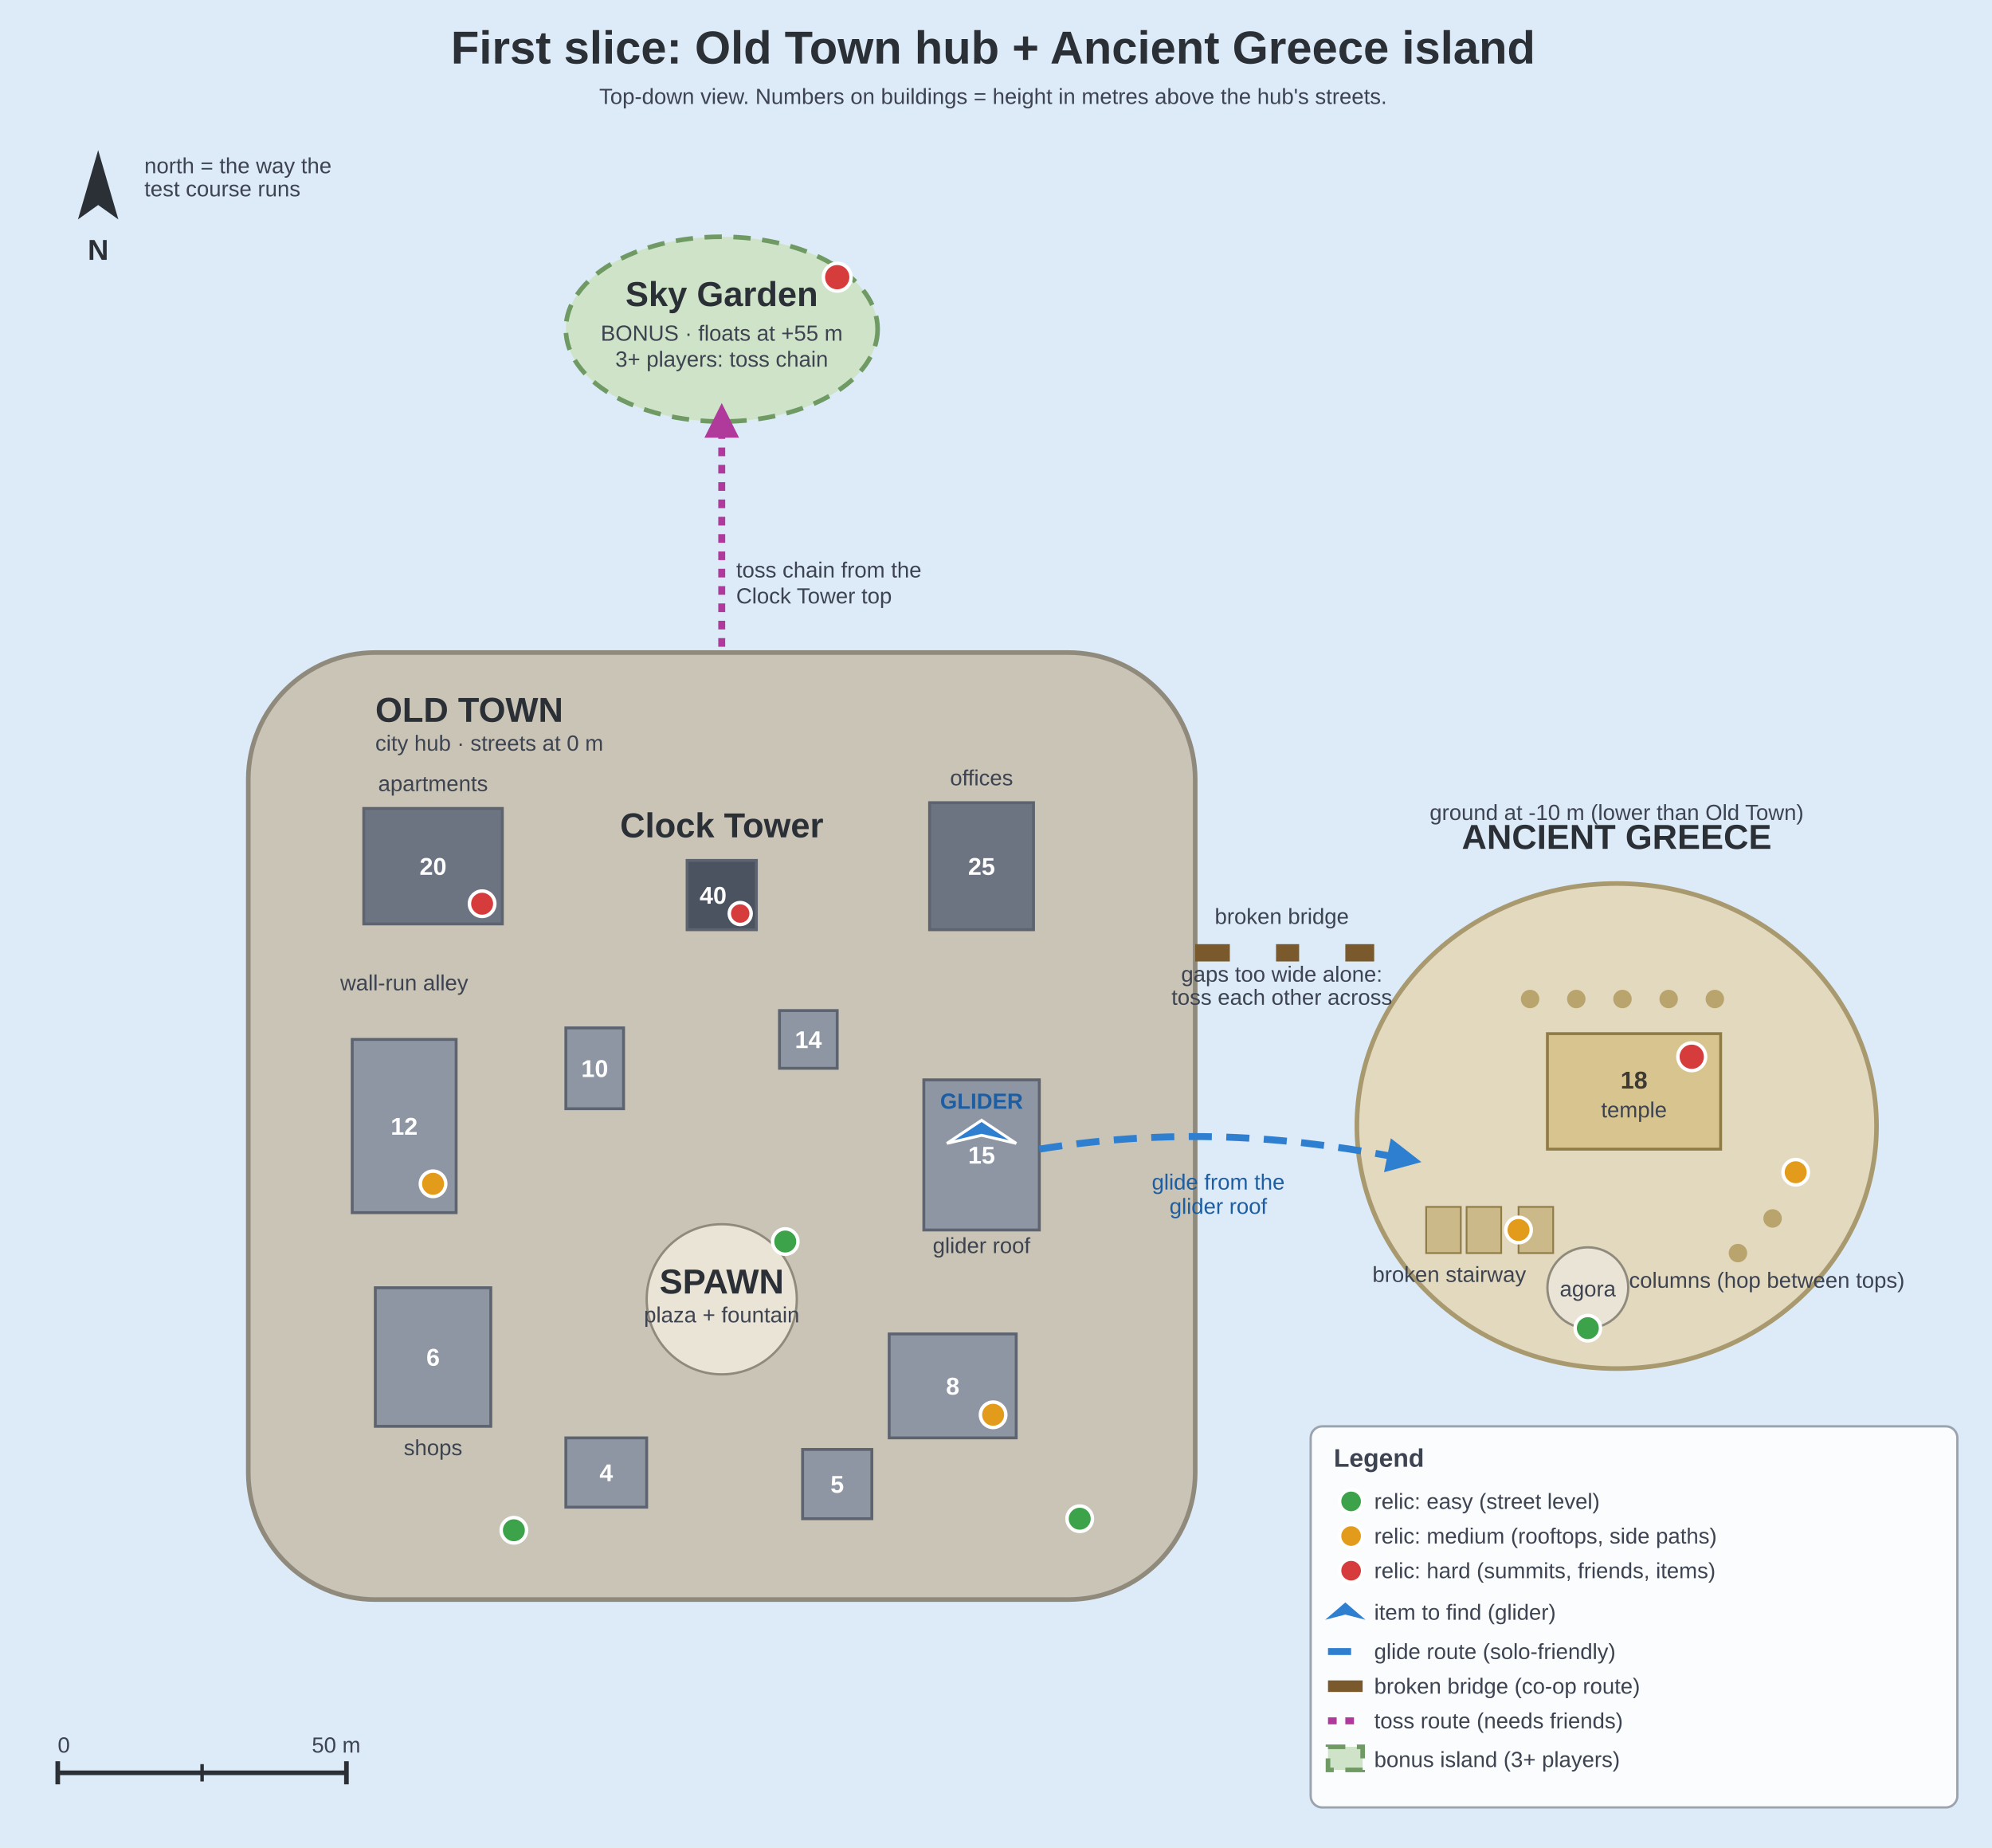
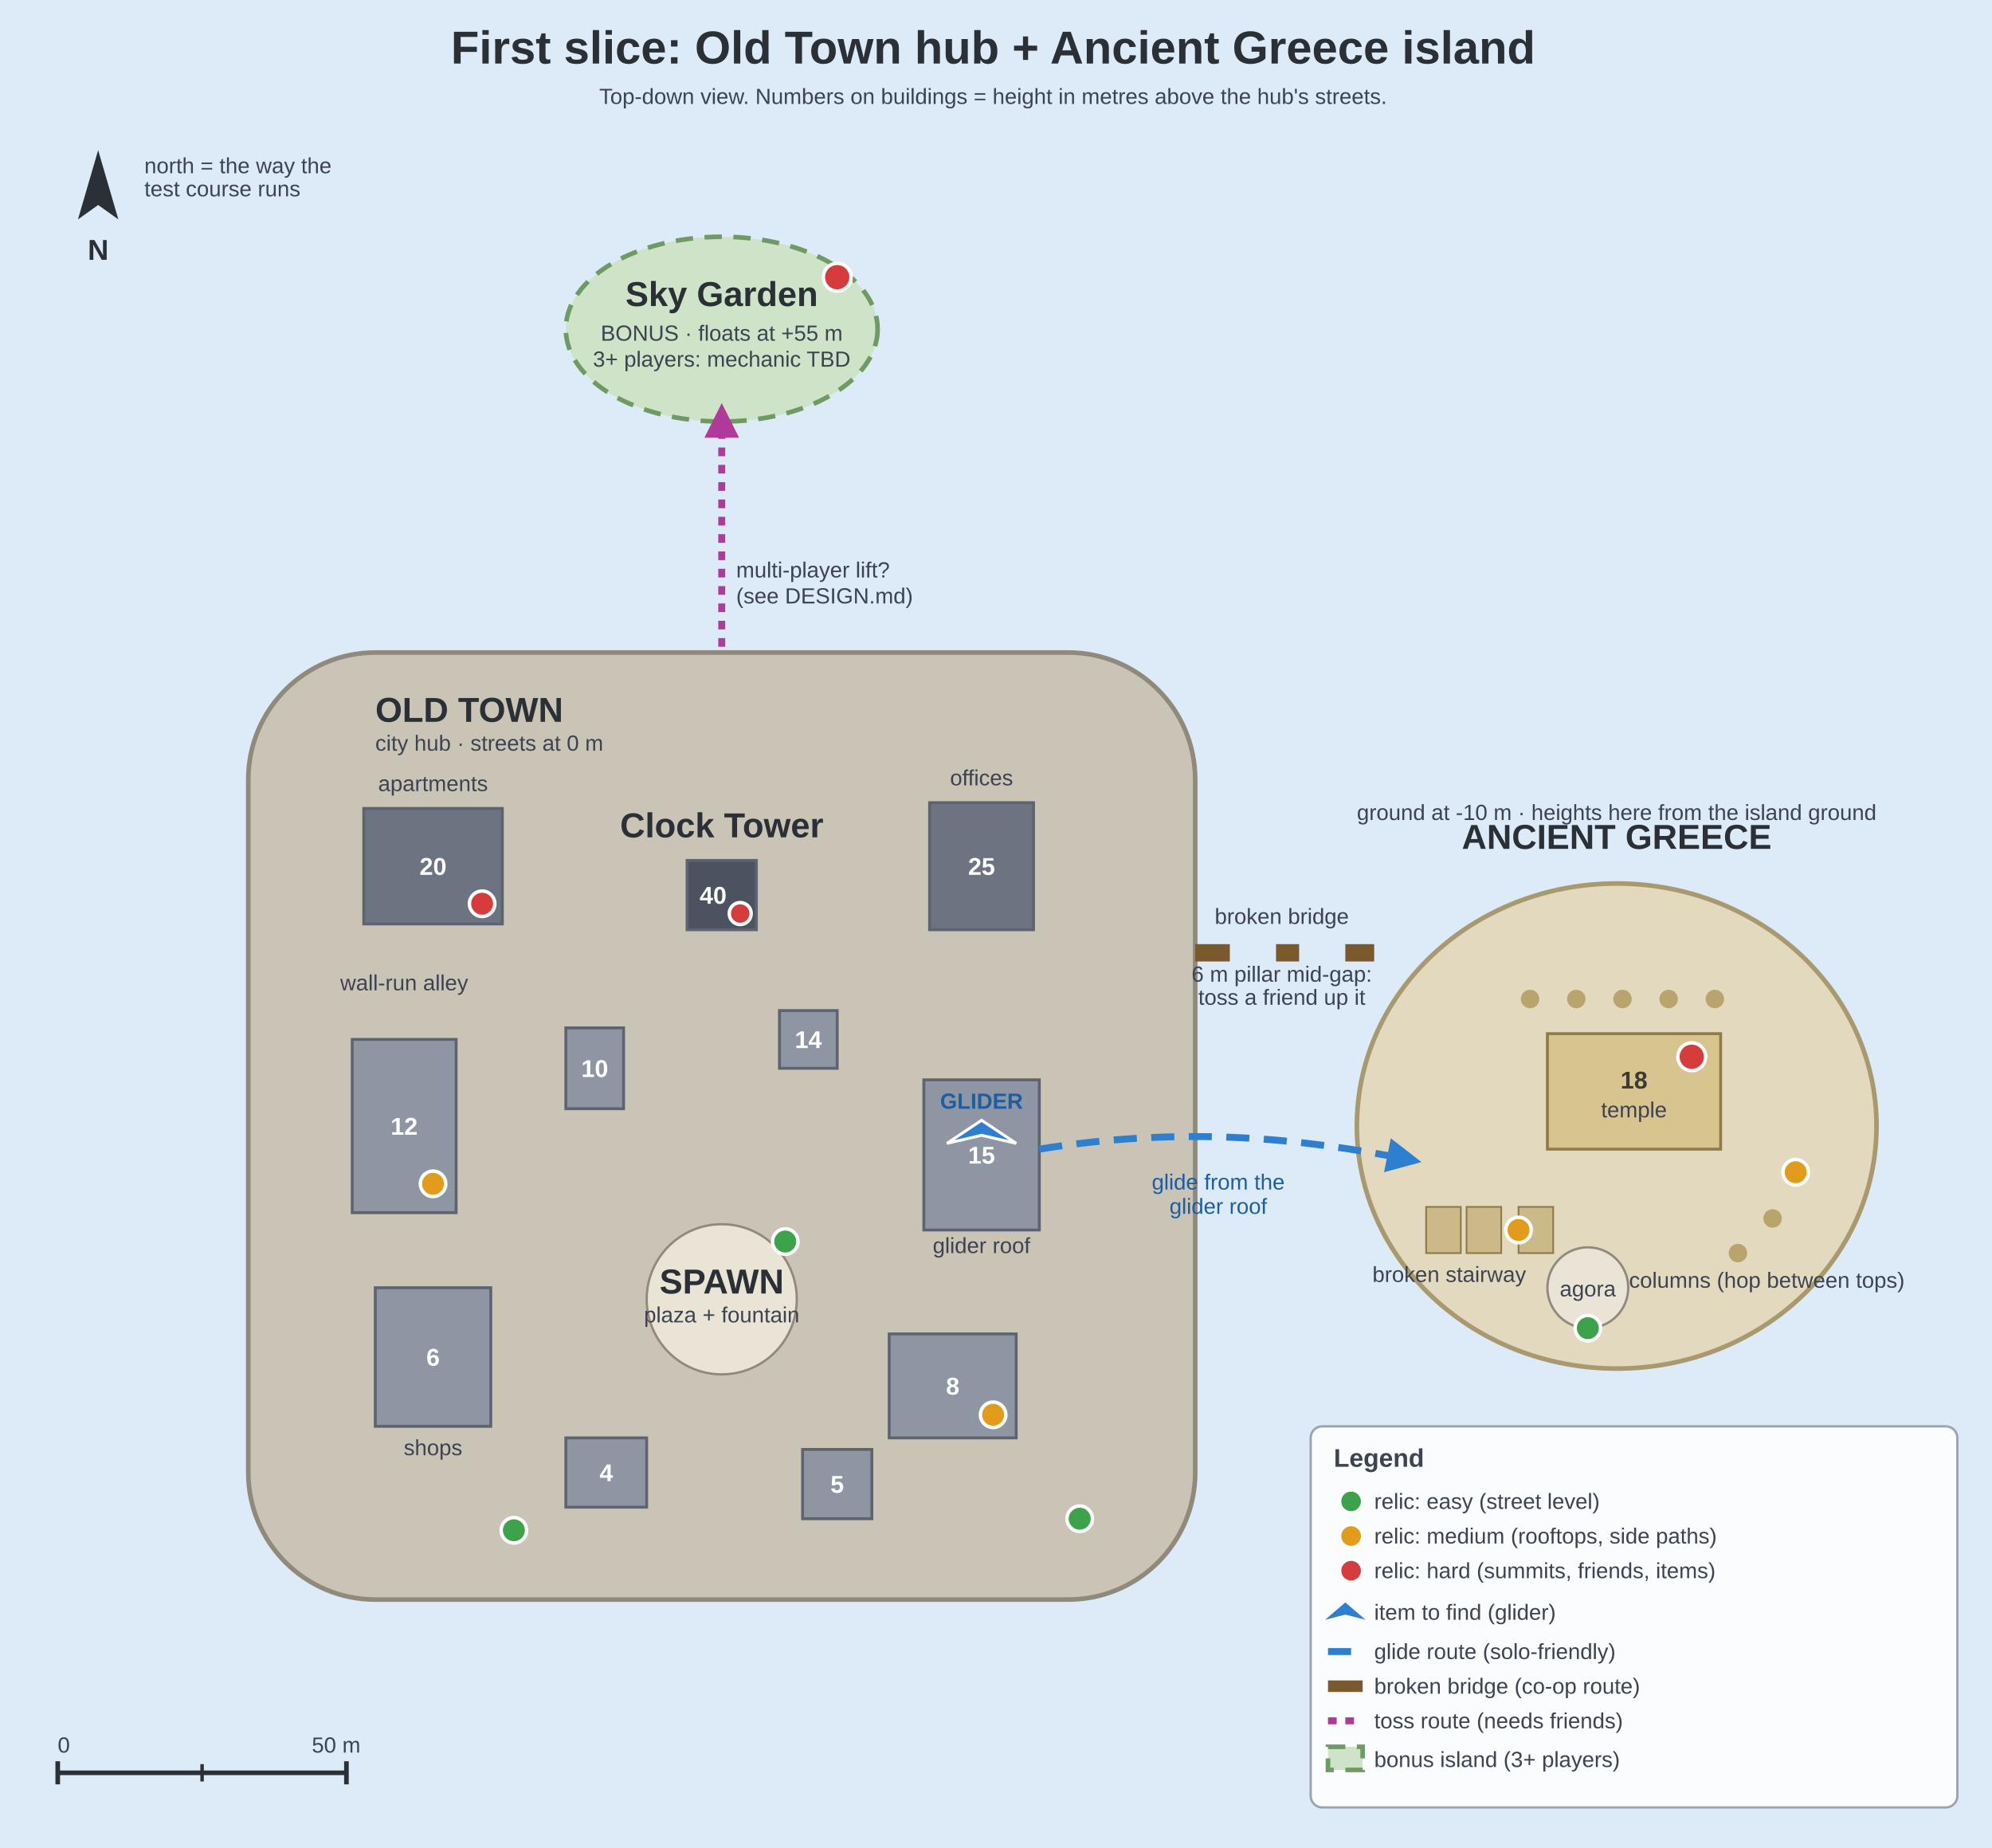
<svg xmlns="http://www.w3.org/2000/svg" viewBox="-125 -195 345 320" width="100%" font-family="Segoe UI, Arial, sans-serif">
  <style>
    .sky { fill: #dcebf7; }
    .island { fill: #c9c4b6; stroke: #8f8a7c; stroke-width: 0.8; }
    .greek { fill: #e3d9bf; stroke: #a8996f; stroke-width: 0.8; }
    .bonus { fill: #cfe3c8; stroke: #6f9a63; stroke-width: 0.8; stroke-dasharray: 3 2; }
    .bldg { fill: #8e96a3; stroke: #5d6470; stroke-width: 0.5; }
    .tall { fill: #6c7482; }
    .temple { fill: #d8c48f; stroke: #8f7b45; stroke-width: 0.5; }
    .plaza { fill: #e9e4d6; stroke: #8f8a7c; stroke-width: 0.4; }
    .h { font-size: 4.2px; fill: #fff; font-weight: 600; text-anchor: middle; }
    .hd { font-size: 4.2px; fill: #3d3a33; font-weight: 600; text-anchor: middle; }
    .name { font-size: 6px; fill: #2b2f36; font-weight: 700; text-anchor: middle; }
    .note { font-size: 3.8px; fill: #3d4350; text-anchor: middle; }
    .noteL { font-size: 3.8px; fill: #3d4350; }
    .route { fill: none; stroke-width: 1.2; }
    .glide { stroke: #2f7fd1; stroke-dasharray: 4 2.5; }
    .bridge { stroke: #7a5a2c; stroke-width: 3; }
    .toss { stroke: #b0399c; stroke-dasharray: 1.5 1.5; }
    .easy { fill: #3ca34a; stroke: #fff; stroke-width: 0.6; }
    .med { fill: #e39b1c; stroke: #fff; stroke-width: 0.6; }
    .hard { fill: #d63c3c; stroke: #fff; stroke-width: 0.6; }
    .legend { fill: #ffffff; fill-opacity: 0.85; stroke: #9aa3ae; stroke-width: 0.4; }
  </style>
  <defs>
    <marker id="arrowBlue" viewBox="0 0 10 10" refX="8" refY="5" markerWidth="5" markerHeight="5" orient="auto-start-reverse">
      <path d="M0,0 L10,5 L0,10 z" fill="#2f7fd1" />
    </marker>
    <marker id="arrowPink" viewBox="0 0 10 10" refX="8" refY="5" markerWidth="5" markerHeight="5" orient="auto-start-reverse">
      <path d="M0,0 L10,5 L0,10 z" fill="#b0399c" />
    </marker>
  </defs>
  <rect class="sky" x="-125" y="-195" width="345" height="320" />
  <text class="name" x="47" y="-184" style="font-size:8px">First slice: Old Town hub + Ancient Greece island</text>
  <text class="note" x="47" y="-177">Top-down view. Numbers on buildings = height in metres above the hub's streets.</text>
  <ellipse class="bonus" cx="0" cy="-138" rx="27" ry="16" />
  <text class="name" x="0" y="-142">Sky Garden</text>
  <text class="note" x="0" y="-136">BONUS · floats at +55 m</text>
-   <text class="note" x="0" y="-131.5">3+ players: toss chain</text>
+   <text class="note" x="0" y="-131.5">3+ players: mechanic TBD</text>
  <circle class="hard" cx="20" cy="-147" r="2.4" />
  <path class="route toss" d="M 0,-50 L 0,-124" marker-end="url(#arrowPink)" />
-   <text class="noteL" x="2.5" y="-95">toss chain from the</text>
-   <text class="noteL" x="2.5" y="-90.5">Clock Tower top</text>
+   <text class="noteL" x="2.5" y="-95">multi-player lift?</text>
+   <text class="noteL" x="2.5" y="-90.5">(see DESIGN.md)</text>
  <rect class="island" x="-82" y="-82" width="164" height="164" rx="22" />
  <text class="name" x="-60" y="-70" style="text-anchor:start">OLD TOWN</text>
  <text class="noteL" x="-60" y="-65">city hub · streets at 0 m</text>
  <circle class="plaza" cx="0" cy="30" r="13" />
  <text class="name" x="0" y="29">SPAWN</text>
  <text class="note" x="0" y="34">plaza + fountain</text>
  <rect class="bldg" x="-60" y="28" width="20" height="24" />
  <text class="h" x="-50" y="41.5">6</text>
  <text class="note" x="-50" y="57">shops</text>
  <rect class="bldg" x="-64" y="-15" width="18" height="30" />
  <text class="h" x="-55" y="1.5">12</text>
  <rect class="bldg tall" x="-62" y="-55" width="24" height="20" />
  <text class="h" x="-50" y="-43.5">20</text>
  <text class="note" x="-50" y="-58">apartments</text>
  <text class="note" x="-55" y="-23.5">wall-run alley</text>
  <rect class="bldg" x="-27" y="-17" width="10" height="14" />
  <text class="h" x="-22" y="-8.5">10</text>
  <rect class="bldg" x="10" y="-20" width="10" height="10" />
  <text class="h" x="15" y="-13.5">14</text>
  <rect class="bldg" x="-27" y="54" width="14" height="12" />
  <text class="h" x="-20" y="61.5">4</text>
  <rect class="bldg" x="14" y="56" width="12" height="12" />
  <text class="h" x="20" y="63.5">5</text>
  <rect class="bldg" x="29" y="36" width="22" height="18" />
  <text class="h" x="40" y="46.5">8</text>
  <rect class="bldg" x="35" y="-8" width="20" height="26" />
  <text class="h" x="45" y="6.5">15</text>
  <text class="note" x="45" y="22">glider roof</text>
  <rect class="bldg tall" x="36" y="-56" width="18" height="22" />
  <text class="h" x="45" y="-43.5">25</text>
  <text class="note" x="45" y="-59">offices</text>
  <rect class="bldg tall" x="-6" y="-46" width="12" height="12" style="fill:#4b5260" />
  <text class="h" x="-1.5" y="-38.5">40</text>
  <text class="name" x="0" y="-50">Clock Tower</text>
  <path d="M 45,-1 L 51,3 L 45,1.6 L 39,3 Z" fill="#2f7fd1" stroke="#fff" stroke-width="0.5" />
  <text class="note" x="45" y="-3" style="fill:#1d5ea3;font-weight:700">GLIDER</text>
  <ellipse class="greek" cx="155" cy="0" rx="45" ry="42" />
  <text class="name" x="155" y="-48">ANCIENT GREECE</text>
-   <text class="note" x="155" y="-53">ground at -10 m (lower than Old Town)</text>
+   <text class="note" x="155" y="-53">ground at -10 m · heights here from the island ground</text>
  <rect class="temple" x="143" y="-16" width="30" height="20" />
  <text class="hd" x="158" y="-6.5">18</text>
  <text class="note" x="158" y="-1.5">temple</text>
  <g fill="#b8a46c">
    <circle cx="140" cy="-22" r="1.6" />
    <circle cx="148" cy="-22" r="1.6" />
    <circle cx="156" cy="-22" r="1.6" />
    <circle cx="164" cy="-22" r="1.6" />
    <circle cx="172" cy="-22" r="1.6" />
    <circle cx="176" cy="22" r="1.6" />
    <circle cx="182" cy="16" r="1.6" />
    <circle cx="186" cy="8" r="1.6" />
  </g>
  <text class="note" x="181" y="28">columns (hop between tops)</text>
  <g fill="#cbb98a" stroke="#8f7b45" stroke-width="0.3">
    <rect x="122" y="14" width="6" height="8" />
    <rect x="129" y="14" width="6" height="8" />
    <rect x="138" y="14" width="6" height="8" />
  </g>
  <text class="note" x="126" y="27">broken stairway</text>
  <circle class="plaza" cx="150" cy="28" r="7" />
  <text class="note" x="150" y="29.5">agora</text>
  <path class="route glide" d="M 55,4 C 80,0 100,2 120,6" marker-end="url(#arrowBlue)" />
  <text class="note" x="86" y="11" style="fill:#1d5ea3">glide from the</text>
  <text class="note" x="86" y="15.2" style="fill:#1d5ea3">glider roof</text>
  <path class="route bridge" d="M 82,-30 L 88,-30 M 96,-30 L 100,-30 M 108,-30 L 113,-30" />
  <text class="note" x="97" y="-35">broken bridge</text>
-   <text class="note" x="97" y="-25">gaps too wide alone:</text>
-   <text class="note" x="97" y="-21">toss each other across</text>
+   <text class="note" x="97" y="-25">6 m pillar mid-gap:</text>
+   <text class="note" x="97" y="-21">toss a friend up it</text>
  <circle class="easy" cx="11" cy="20" r="2.2" />
  <circle class="easy" cx="-36" cy="70" r="2.2" />
  <circle class="easy" cx="62" cy="68" r="2.2" />
  <circle class="easy" cx="150" cy="35" r="2.2" />
  <circle class="med" cx="-50" cy="10" r="2.2" />
  <circle class="med" cx="47" cy="50" r="2.2" />
  <circle class="med" cx="138" cy="18" r="2.2" />
  <circle class="med" cx="186" cy="8" r="2.2" />
  <circle class="hard" cx="3.2" cy="-36.8" r="1.9" />
  <circle class="hard" cx="168" cy="-12" r="2.4" />
  <circle class="hard" cx="-41.5" cy="-38.5" r="2.2" />
  <rect class="legend" x="102" y="52" width="112" height="66" rx="2" />
  <text class="noteL" x="106" y="59" style="font-weight:700;font-size:4.4px">Legend</text>
  <circle class="easy" cx="109" cy="65" r="2" />
  <text class="noteL" x="113" y="66.3">relic: easy (street level)</text>
  <circle class="med" cx="109" cy="71" r="2" />
  <text class="noteL" x="113" y="72.3">relic: medium (rooftops, side paths)</text>
  <circle class="hard" cx="109" cy="77" r="2" />
  <text class="noteL" x="113" y="78.3">relic: hard (summits, friends, items)</text>
  <path d="M 108,82.5 L 111.5,85.5 L 108,84.6 L 104.5,85.5 Z" fill="#2f7fd1" />
  <text class="noteL" x="113" y="85.5">item to find (glider)</text>
  <line class="route glide" x1="105" y1="91" x2="111" y2="91" />
  <text class="noteL" x="113" y="92.3">glide route (solo-friendly)</text>
  <line class="route bridge" x1="105" y1="97" x2="111" y2="97" style="stroke-width:2" />
  <text class="noteL" x="113" y="98.3">broken bridge (co-op route)</text>
  <line class="route toss" x1="105" y1="103" x2="111" y2="103" />
  <text class="noteL" x="113" y="104.3">toss route (needs friends)</text>
  <rect class="bonus" x="105" y="107.5" width="6" height="4" />
  <text class="noteL" x="113" y="111">bonus island (3+ players)</text>
  <g transform="translate(-108,-160)">
    <path d="M 0,-9 L 3.5,3 L 0,0.5 L -3.5,3 Z" fill="#2b2f36" />
    <text class="name" x="0" y="10" style="font-size:5px">N</text>
  </g>
  <text class="noteL" x="-100" y="-165">north = the way the</text>
  <text class="noteL" x="-100" y="-161">test course runs</text>
  <g transform="translate(-115,112)">
    <line x1="0" y1="0" x2="50" y2="0" stroke="#2b2f36" stroke-width="0.8" />
    <line x1="0" y1="-2" x2="0" y2="2" stroke="#2b2f36" stroke-width="0.8" />
    <line x1="25" y1="-1.5" x2="25" y2="1.5" stroke="#2b2f36" stroke-width="0.6" />
    <line x1="50" y1="-2" x2="50" y2="2" stroke="#2b2f36" stroke-width="0.8" />
    <text class="noteL" x="0" y="-3.5">0</text>
    <text class="noteL" x="44" y="-3.5">50 m</text>
  </g>
</svg>
